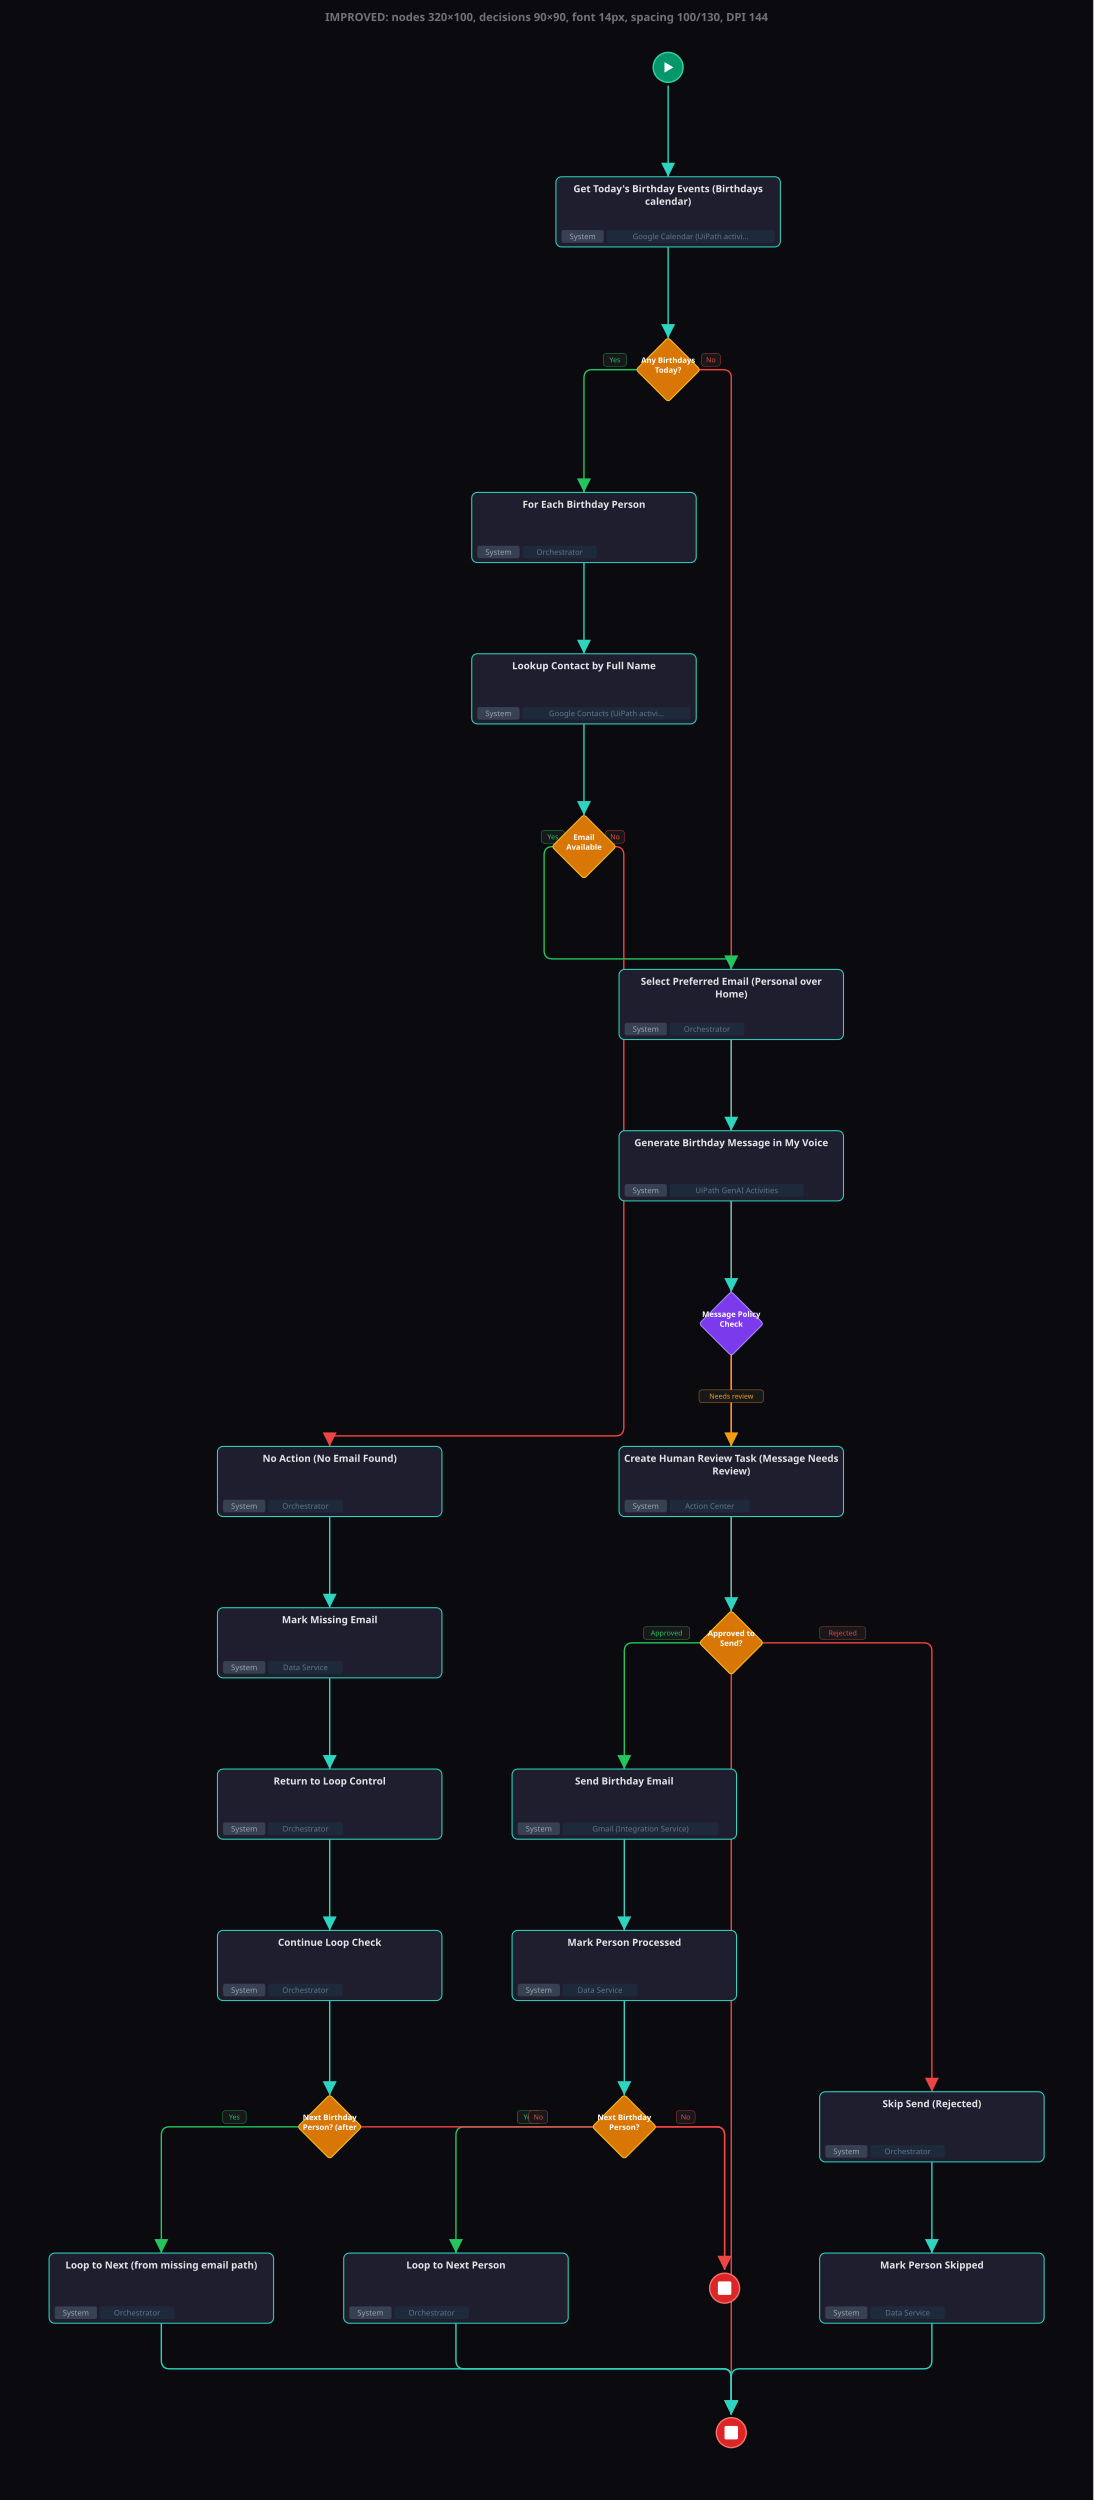
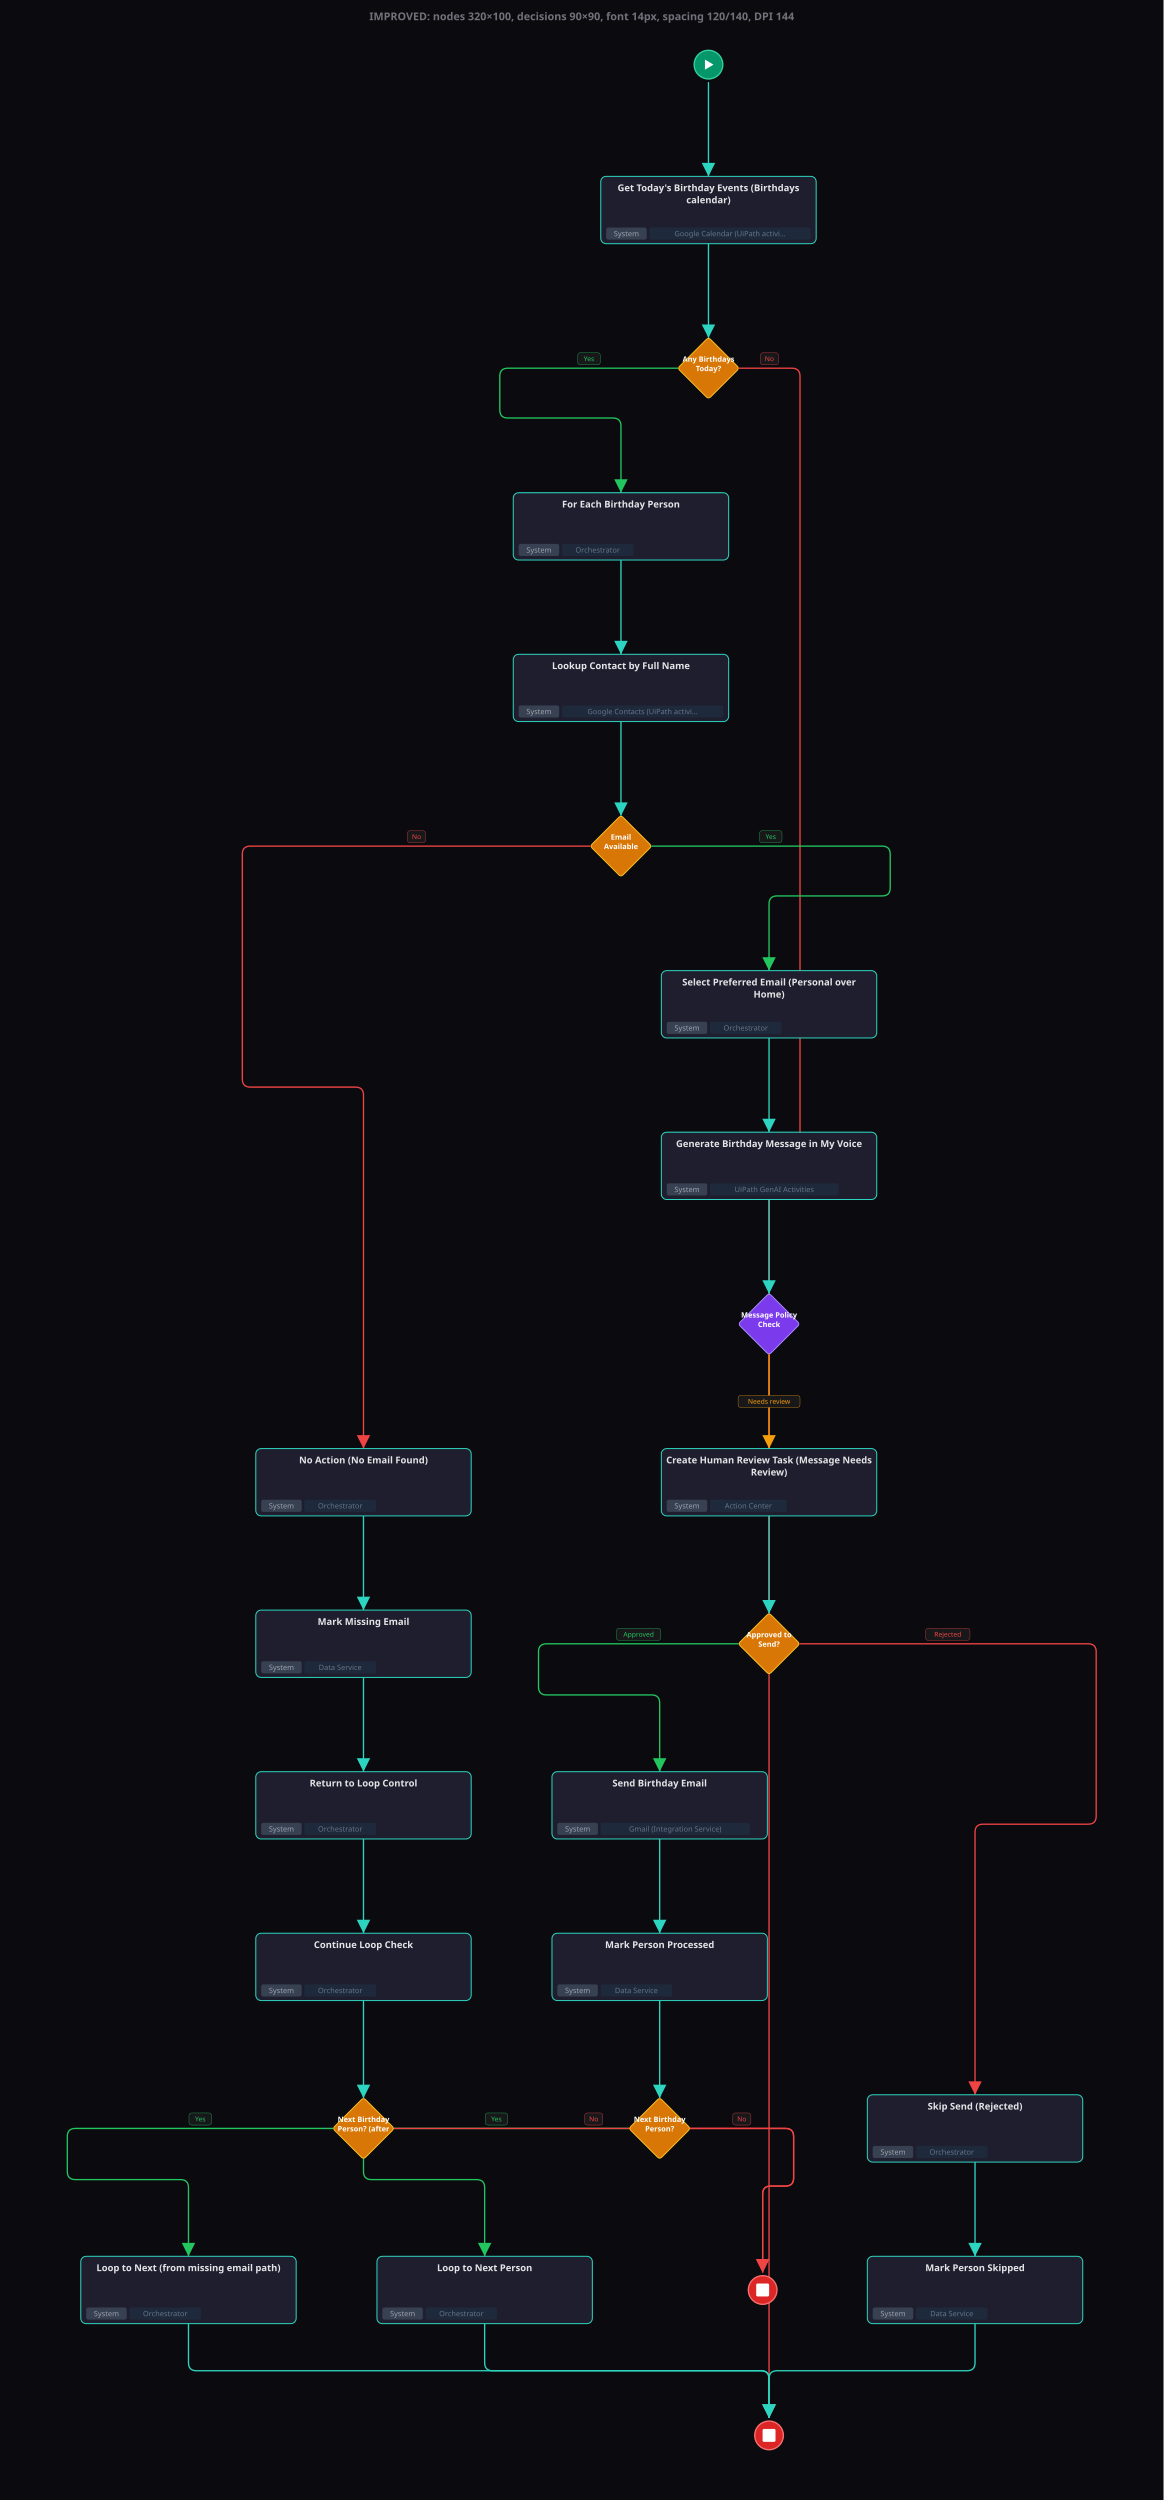
- <svg xmlns="http://www.w3.org/2000/svg" width="1558.5" height="3564" viewBox="0 0 1558.5 3564">
+ <svg xmlns="http://www.w3.org/2000/svg" width="1728.5" height="3714" viewBox="0 0 1728.5 3714">
  <defs>
    <marker id="arrow-2dd4bf" viewBox="0 0 10 10" refX="10" refY="5" markerWidth="10" markerHeight="10" orient="auto-start-reverse">
      <path d="M 0 0 L 10 5 L 0 10 z" fill="#2dd4bf" />
    </marker>
    <marker id="arrow-ef4444" viewBox="0 0 10 10" refX="10" refY="5" markerWidth="10" markerHeight="10" orient="auto-start-reverse">
      <path d="M 0 0 L 10 5 L 0 10 z" fill="#ef4444" />
    </marker>
    <marker id="arrow-22c55e" viewBox="0 0 10 10" refX="10" refY="5" markerWidth="10" markerHeight="10" orient="auto-start-reverse">
      <path d="M 0 0 L 10 5 L 0 10 z" fill="#22c55e" />
    </marker>
    <marker id="arrow-f59e0b" viewBox="0 0 10 10" refX="10" refY="5" markerWidth="10" markerHeight="10" orient="auto-start-reverse">
      <path d="M 0 0 L 10 5 L 0 10 z" fill="#f59e0b" />
    </marker>
  </defs>
  <rect width="100%" height="100%" fill="#0a0a0f" />
-   <text x="779.25" y="30" text-anchor="middle" fill="#71717a" font-size="16" font-weight="700" font-family="system-ui, sans-serif">IMPROVED: nodes 320×100, decisions 90×90, font 14px, spacing 100/130, DPI 144</text>
-   <path d="M 952.5 122 L 952.5 252" fill="none" stroke="#2dd4bf" stroke-width="2" marker-end="url(#arrow-2dd4bf)" stroke-linejoin="round" />
-   <path d="M 952.5 352 L 952.5 482" fill="none" stroke="#2dd4bf" stroke-width="2" marker-end="url(#arrow-2dd4bf)" stroke-linejoin="round" />
-   <path d="M 984.32 527 L 1030.5 527 Q 1042.5 527 1042.5 539 L 1042.5 3442" fill="none" stroke="#ef4444" stroke-width="2" marker-end="url(#arrow-ef4444)" stroke-linejoin="round" />
-   <rect x="999.91" y="504" width="27" height="18" rx="4" fill="#18181b" stroke="#ef4444" stroke-width="0.5" />
-   <text x="1013.41" y="516.5" text-anchor="middle" fill="#ef4444" font-size="10" font-weight="500" font-family="system-ui, sans-serif">No</text>
-   <path d="M 920.68 527 L 844.5 527 Q 832.5 527 832.5 539 L 832.5 702" fill="none" stroke="#22c55e" stroke-width="2" marker-end="url(#arrow-22c55e)" stroke-linejoin="round" />
-   <rect x="859.84" y="504" width="33.5" height="18" rx="4" fill="#18181b" stroke="#22c55e" stroke-width="0.5" />
-   <text x="876.59" y="516.5" text-anchor="middle" fill="#22c55e" font-size="10" font-weight="500" font-family="system-ui, sans-serif">Yes</text>
-   <path d="M 832.5 802 L 832.5 932" fill="none" stroke="#2dd4bf" stroke-width="2" marker-end="url(#arrow-2dd4bf)" stroke-linejoin="round" />
-   <path d="M 832.5 1032 L 832.5 1162" fill="none" stroke="#2dd4bf" stroke-width="2" marker-end="url(#arrow-2dd4bf)" stroke-linejoin="round" />
-   <path d="M 800.68 1207 L 787.68 1207 Q 775.68 1207 775.68 1219 L 775.68 1355 Q 775.68 1367 787.68 1367 L 1035 1367 Q 1042.5 1367 1042.5 1374.5 L 1042.5 1382" fill="none" stroke="#22c55e" stroke-width="2" marker-end="url(#arrow-22c55e)" stroke-linejoin="round" />
-   <rect x="771.43" y="1184" width="33.5" height="18" rx="4" fill="#18181b" stroke="#22c55e" stroke-width="0.5" />
-   <text x="788.18" y="1196.5" text-anchor="middle" fill="#22c55e" font-size="10" font-weight="500" font-family="system-ui, sans-serif">Yes</text>
-   <path d="M 1042.5 1482 L 1042.5 1612" fill="none" stroke="#2dd4bf" stroke-width="2" marker-end="url(#arrow-2dd4bf)" stroke-linejoin="round" />
-   <path d="M 1042.5 1712 L 1042.5 1842" fill="none" stroke="#2dd4bf" stroke-width="2" marker-end="url(#arrow-2dd4bf)" stroke-linejoin="round" />
-   <path d="M 1042.5 1918.82 L 1042.5 2062" fill="none" stroke="#f59e0b" stroke-width="2" marker-end="url(#arrow-f59e0b)" stroke-linejoin="round" />
-   <rect x="996.5" y="1981.41" width="92" height="18" rx="4" fill="#18181b" stroke="#f59e0b" stroke-width="0.5" />
-   <text x="1042.5" y="1993.91" text-anchor="middle" fill="#f59e0b" font-size="10" font-weight="500" font-family="system-ui, sans-serif">Needs review</text>
-   <path d="M 1042.5 2162 L 1042.5 2297" fill="none" stroke="#2dd4bf" stroke-width="2" marker-end="url(#arrow-2dd4bf)" stroke-linejoin="round" />
-   <path d="M 1010.68 2342 L 902 2342 Q 890 2342 890 2354 L 890 2522" fill="none" stroke="#22c55e" stroke-width="2" marker-end="url(#arrow-22c55e)" stroke-linejoin="round" />
-   <rect x="917.34" y="2319" width="66" height="18" rx="4" fill="#18181b" stroke="#22c55e" stroke-width="0.5" />
-   <text x="950.34" y="2331.5" text-anchor="middle" fill="#22c55e" font-size="10" font-weight="500" font-family="system-ui, sans-serif">Approved</text>
-   <path d="M 1074.32 2342 L 1316.5 2342 Q 1328.5 2342 1328.5 2354 L 1328.5 2982" fill="none" stroke="#ef4444" stroke-width="2" marker-end="url(#arrow-ef4444)" stroke-linejoin="round" />
-   <rect x="1168.41" y="2319" width="66" height="18" rx="4" fill="#18181b" stroke="#ef4444" stroke-width="0.5" />
-   <text x="1201.41" y="2331.5" text-anchor="middle" fill="#ef4444" font-size="10" font-weight="500" font-family="system-ui, sans-serif">Rejected</text>
-   <path d="M 890 2622 L 890 2752" fill="none" stroke="#2dd4bf" stroke-width="2" marker-end="url(#arrow-2dd4bf)" stroke-linejoin="round" />
-   <path d="M 1328.5 3082 L 1328.5 3212" fill="none" stroke="#2dd4bf" stroke-width="2" marker-end="url(#arrow-2dd4bf)" stroke-linejoin="round" />
-   <path d="M 890 2852 L 890 2987" fill="none" stroke="#2dd4bf" stroke-width="2" marker-end="url(#arrow-2dd4bf)" stroke-linejoin="round" />
-   <path d="M 858.18 3032 L 662 3032 Q 650 3032 650 3044 L 650 3212" fill="none" stroke="#22c55e" stroke-width="2" marker-end="url(#arrow-22c55e)" stroke-linejoin="round" />
-   <rect x="737.34" y="3009" width="33.5" height="18" rx="4" fill="#18181b" stroke="#22c55e" stroke-width="0.5" />
-   <text x="754.09" y="3021.5" text-anchor="middle" fill="#22c55e" font-size="10" font-weight="500" font-family="system-ui, sans-serif">Yes</text>
-   <path d="M 921.82 3032 L 1021 3032 Q 1033 3032 1033 3044 L 1033 3236" fill="none" stroke="#ef4444" stroke-width="2" marker-end="url(#arrow-ef4444)" stroke-linejoin="round" />
-   <rect x="963.91" y="3009" width="27" height="18" rx="4" fill="#18181b" stroke="#ef4444" stroke-width="0.5" />
-   <text x="977.41" y="3021.5" text-anchor="middle" fill="#ef4444" font-size="10" font-weight="500" font-family="system-ui, sans-serif">No</text>
-   <path d="M 864.32 1207 L 877.32 1207 Q 889.32 1207 889.32 1219 L 889.32 2035 Q 889.32 2047 877.32 2047 L 477.5 2047 Q 470 2047 470 2054.5 L 470 2062" fill="none" stroke="#ef4444" stroke-width="2" marker-end="url(#arrow-ef4444)" stroke-linejoin="round" />
-   <rect x="863.32" y="1184" width="27" height="18" rx="4" fill="#18181b" stroke="#ef4444" stroke-width="0.5" />
-   <text x="876.82" y="1196.5" text-anchor="middle" fill="#ef4444" font-size="10" font-weight="500" font-family="system-ui, sans-serif">No</text>
-   <path d="M 470 2162 L 470 2292" fill="none" stroke="#2dd4bf" stroke-width="2" marker-end="url(#arrow-2dd4bf)" stroke-linejoin="round" />
-   <path d="M 470 2392 L 470 2522" fill="none" stroke="#2dd4bf" stroke-width="2" marker-end="url(#arrow-2dd4bf)" stroke-linejoin="round" />
-   <path d="M 470 2622 L 470 2752" fill="none" stroke="#2dd4bf" stroke-width="2" marker-end="url(#arrow-2dd4bf)" stroke-linejoin="round" />
-   <path d="M 470 2852 L 470 2987" fill="none" stroke="#2dd4bf" stroke-width="2" marker-end="url(#arrow-2dd4bf)" stroke-linejoin="round" />
-   <path d="M 438.18 3032 L 242 3032 Q 230 3032 230 3044 L 230 3212" fill="none" stroke="#22c55e" stroke-width="2" marker-end="url(#arrow-22c55e)" stroke-linejoin="round" />
-   <rect x="317.34" y="3009" width="33.5" height="18" rx="4" fill="#18181b" stroke="#22c55e" stroke-width="0.5" />
-   <text x="334.09" y="3021.5" text-anchor="middle" fill="#22c55e" font-size="10" font-weight="500" font-family="system-ui, sans-serif">Yes</text>
-   <path d="M 501.82 3032 L 1021 3032 Q 1033 3032 1033 3044 L 1033 3236" fill="none" stroke="#ef4444" stroke-width="2" marker-end="url(#arrow-ef4444)" stroke-linejoin="round" />
-   <rect x="753.91" y="3009" width="27" height="18" rx="4" fill="#18181b" stroke="#ef4444" stroke-width="0.5" />
-   <text x="767.41" y="3021.5" text-anchor="middle" fill="#ef4444" font-size="10" font-weight="500" font-family="system-ui, sans-serif">No</text>
-   <path d="M 1328.5 3312 L 1328.5 3365 Q 1328.5 3377 1316.5 3377 L 1054.5 3377 Q 1042.5 3377 1042.5 3389 L 1042.5 3442" fill="none" stroke="#2dd4bf" stroke-width="2" marker-end="url(#arrow-2dd4bf)" stroke-linejoin="round" />
-   <path d="M 650 3312 L 650 3365 Q 650 3377 662 3377 L 1030.5 3377 Q 1042.5 3377 1042.5 3389 L 1042.5 3442" fill="none" stroke="#2dd4bf" stroke-width="2" marker-end="url(#arrow-2dd4bf)" stroke-linejoin="round" />
-   <path d="M 230 3312 L 230 3365 Q 230 3377 242 3377 L 1030.5 3377 Q 1042.5 3377 1042.5 3389 L 1042.5 3442" fill="none" stroke="#2dd4bf" stroke-width="2" marker-end="url(#arrow-2dd4bf)" stroke-linejoin="round" />
-   <circle cx="952.5" cy="96" r="21.32" fill="#059669" stroke="#34d399" stroke-width="2" />
-   <polygon points="947.277,88.538 947.277,103.462 959.962,96" fill="white" />
-   <rect x="792.5" y="252" width="320" height="100" rx="8" fill="#1e1e2e" stroke="#2dd4bf" stroke-width="1.5" />
-   <text x="952.5" y="274" text-anchor="middle" fill="#e4e4e7" font-size="14" font-weight="600" font-family="system-ui, sans-serif">Get Today's Birthday Events (Birthdays</text>
-   <text x="952.5" y="292" text-anchor="middle" fill="#e4e4e7" font-size="14" font-weight="600" font-family="system-ui, sans-serif">calendar)</text>
-   <rect x="800.5" y="328" width="60.2" height="18" rx="3" fill="#374151" />
-   <text x="830.6" y="340.96" text-anchor="middle" fill="#9ca3af" font-size="11" font-family="system-ui, sans-serif">System</text>
-   <rect x="864.7" y="328" width="239.8" height="18" rx="3" fill="#1e293b" />
-   <text x="984.6" y="340.96" text-anchor="middle" fill="#64748b" font-size="11" font-family="system-ui, sans-serif">Google Calendar (UiPath activi…</text>
-   <g transform="translate(952.5, 527)">
+   <text x="864.25" y="30" text-anchor="middle" fill="#71717a" font-size="16" font-weight="700" font-family="system-ui, sans-serif">IMPROVED: nodes 320×100, decisions 90×90, font 14px, spacing 120/140, DPI 144</text>
+   <path d="M 1052.5 122 L 1052.5 262" fill="none" stroke="#2dd4bf" stroke-width="2" marker-end="url(#arrow-2dd4bf)" stroke-linejoin="round" />
+   <path d="M 1052.5 362 L 1052.5 502" fill="none" stroke="#2dd4bf" stroke-width="2" marker-end="url(#arrow-2dd4bf)" stroke-linejoin="round" />
+   <path d="M 1097.5 547 L 1176.5 547 Q 1188.5 547 1188.5 559 L 1188.5 1753 Q 1188.5 1765 1176.5 1765 L 1154.5 1765 Q 1142.5 1765 1142.5 1777 L 1142.5 3592" fill="none" stroke="#ef4444" stroke-width="2" marker-end="url(#arrow-ef4444)" stroke-linejoin="round" />
+   <rect x="1129.5" y="524" width="27" height="18" rx="4" fill="#18181b" stroke="#ef4444" stroke-width="0.5" />
+   <text x="1143" y="536.5" text-anchor="middle" fill="#ef4444" font-size="10" font-weight="500" font-family="system-ui, sans-serif">No</text>
+   <path d="M 1007.5 547 L 754.5 547 Q 742.5 547 742.5 559 L 742.5 609 Q 742.5 621 754.5 621 L 910.5 621 Q 922.5 621 922.5 633 L 922.5 732" fill="none" stroke="#22c55e" stroke-width="2" marker-end="url(#arrow-22c55e)" stroke-linejoin="round" />
+   <rect x="858.25" y="524" width="33.5" height="18" rx="4" fill="#18181b" stroke="#22c55e" stroke-width="0.5" />
+   <text x="875" y="536.5" text-anchor="middle" fill="#22c55e" font-size="10" font-weight="500" font-family="system-ui, sans-serif">Yes</text>
+   <path d="M 922.5 832 L 922.5 972" fill="none" stroke="#2dd4bf" stroke-width="2" marker-end="url(#arrow-2dd4bf)" stroke-linejoin="round" />
+   <path d="M 922.5 1072 L 922.5 1212" fill="none" stroke="#2dd4bf" stroke-width="2" marker-end="url(#arrow-2dd4bf)" stroke-linejoin="round" />
+   <path d="M 967.5 1257 L 1310.5 1257 Q 1322.5 1257 1322.5 1269 L 1322.5 1319 Q 1322.5 1331 1310.5 1331 L 1154.5 1331 Q 1142.5 1331 1142.5 1343 L 1142.5 1442" fill="none" stroke="#22c55e" stroke-width="2" marker-end="url(#arrow-22c55e)" stroke-linejoin="round" />
+   <rect x="1128.25" y="1234" width="33.5" height="18" rx="4" fill="#18181b" stroke="#22c55e" stroke-width="0.5" />
+   <text x="1145" y="1246.5" text-anchor="middle" fill="#22c55e" font-size="10" font-weight="500" font-family="system-ui, sans-serif">Yes</text>
+   <path d="M 1142.5 1542 L 1142.5 1682" fill="none" stroke="#2dd4bf" stroke-width="2" marker-end="url(#arrow-2dd4bf)" stroke-linejoin="round" />
+   <path d="M 1142.5 1782 L 1142.5 1922" fill="none" stroke="#2dd4bf" stroke-width="2" marker-end="url(#arrow-2dd4bf)" stroke-linejoin="round" />
+   <path d="M 1142.5 2012 L 1142.5 2152" fill="none" stroke="#f59e0b" stroke-width="2" marker-end="url(#arrow-f59e0b)" stroke-linejoin="round" />
+   <rect x="1096.5" y="2073" width="92" height="18" rx="4" fill="#18181b" stroke="#f59e0b" stroke-width="0.5" />
+   <text x="1142.5" y="2085.5" text-anchor="middle" fill="#f59e0b" font-size="10" font-weight="500" font-family="system-ui, sans-serif">Needs review</text>
+   <path d="M 1142.5 2252 L 1142.5 2397" fill="none" stroke="#2dd4bf" stroke-width="2" marker-end="url(#arrow-2dd4bf)" stroke-linejoin="round" />
+   <path d="M 1097.5 2442 L 812 2442 Q 800 2442 800 2454 L 800 2506 Q 800 2518 812 2518 L 968 2518 Q 980 2518 980 2530 L 980 2632" fill="none" stroke="#22c55e" stroke-width="2" marker-end="url(#arrow-22c55e)" stroke-linejoin="round" />
+   <rect x="915.75" y="2419" width="66" height="18" rx="4" fill="#18181b" stroke="#22c55e" stroke-width="0.5" />
+   <text x="948.75" y="2431.5" text-anchor="middle" fill="#22c55e" font-size="10" font-weight="500" font-family="system-ui, sans-serif">Approved</text>
+   <path d="M 1187.5 2442 L 1616.5 2442 Q 1628.5 2442 1628.5 2454 L 1628.5 2698 Q 1628.5 2710 1616.5 2710 L 1460.5 2710 Q 1448.5 2710 1448.5 2722 L 1448.5 3112" fill="none" stroke="#ef4444" stroke-width="2" marker-end="url(#arrow-ef4444)" stroke-linejoin="round" />
+   <rect x="1375" y="2419" width="66" height="18" rx="4" fill="#18181b" stroke="#ef4444" stroke-width="0.5" />
+   <text x="1408" y="2431.5" text-anchor="middle" fill="#ef4444" font-size="10" font-weight="500" font-family="system-ui, sans-serif">Rejected</text>
+   <path d="M 980 2732 L 980 2872" fill="none" stroke="#2dd4bf" stroke-width="2" marker-end="url(#arrow-2dd4bf)" stroke-linejoin="round" />
+   <path d="M 1448.5 3212 L 1448.5 3352" fill="none" stroke="#2dd4bf" stroke-width="2" marker-end="url(#arrow-2dd4bf)" stroke-linejoin="round" />
+   <path d="M 980 2972 L 980 3117" fill="none" stroke="#2dd4bf" stroke-width="2" marker-end="url(#arrow-2dd4bf)" stroke-linejoin="round" />
+   <path d="M 935 3162 L 552 3162 Q 540 3162 540 3174 L 540 3226 Q 540 3238 552 3238 L 708 3238 Q 720 3238 720 3250 L 720 3352" fill="none" stroke="#22c55e" stroke-width="2" marker-end="url(#arrow-22c55e)" stroke-linejoin="round" />
+   <rect x="720.75" y="3139" width="33.5" height="18" rx="4" fill="#18181b" stroke="#22c55e" stroke-width="0.5" />
+   <text x="737.5" y="3151.5" text-anchor="middle" fill="#22c55e" font-size="10" font-weight="500" font-family="system-ui, sans-serif">Yes</text>
+   <path d="M 1025 3162 L 1167 3162 Q 1179 3162 1179 3174 L 1179 3235.6 Q 1179 3247.6 1167 3247.6 L 1145 3247.6 Q 1133 3247.6 1133 3259.6 L 1133 3376" fill="none" stroke="#ef4444" stroke-width="2" marker-end="url(#arrow-ef4444)" stroke-linejoin="round" />
+   <rect x="1088.5" y="3139" width="27" height="18" rx="4" fill="#18181b" stroke="#ef4444" stroke-width="0.5" />
+   <text x="1102" y="3151.5" text-anchor="middle" fill="#ef4444" font-size="10" font-weight="500" font-family="system-ui, sans-serif">No</text>
+   <path d="M 877.5 1257 L 372 1257 Q 360 1257 360 1269 L 360 1603 Q 360 1615 372 1615 L 528 1615 Q 540 1615 540 1627 L 540 2152" fill="none" stroke="#ef4444" stroke-width="2" marker-end="url(#arrow-ef4444)" stroke-linejoin="round" />
+   <rect x="605.25" y="1234" width="27" height="18" rx="4" fill="#18181b" stroke="#ef4444" stroke-width="0.5" />
+   <text x="618.75" y="1246.5" text-anchor="middle" fill="#ef4444" font-size="10" font-weight="500" font-family="system-ui, sans-serif">No</text>
+   <path d="M 540 2252 L 540 2392" fill="none" stroke="#2dd4bf" stroke-width="2" marker-end="url(#arrow-2dd4bf)" stroke-linejoin="round" />
+   <path d="M 540 2492 L 540 2632" fill="none" stroke="#2dd4bf" stroke-width="2" marker-end="url(#arrow-2dd4bf)" stroke-linejoin="round" />
+   <path d="M 540 2732 L 540 2872" fill="none" stroke="#2dd4bf" stroke-width="2" marker-end="url(#arrow-2dd4bf)" stroke-linejoin="round" />
+   <path d="M 540 2972 L 540 3117" fill="none" stroke="#2dd4bf" stroke-width="2" marker-end="url(#arrow-2dd4bf)" stroke-linejoin="round" />
+   <path d="M 495 3162 L 112 3162 Q 100 3162 100 3174 L 100 3226 Q 100 3238 112 3238 L 268 3238 Q 280 3238 280 3250 L 280 3352" fill="none" stroke="#22c55e" stroke-width="2" marker-end="url(#arrow-22c55e)" stroke-linejoin="round" />
+   <rect x="280.75" y="3139" width="33.5" height="18" rx="4" fill="#18181b" stroke="#22c55e" stroke-width="0.5" />
+   <text x="297.5" y="3151.5" text-anchor="middle" fill="#22c55e" font-size="10" font-weight="500" font-family="system-ui, sans-serif">Yes</text>
+   <path d="M 585 3162 L 1167 3162 Q 1179 3162 1179 3174 L 1179 3235.6 Q 1179 3247.6 1167 3247.6 L 1145 3247.6 Q 1133 3247.6 1133 3259.6 L 1133 3376" fill="none" stroke="#ef4444" stroke-width="2" marker-end="url(#arrow-ef4444)" stroke-linejoin="round" />
+   <rect x="868.5" y="3139" width="27" height="18" rx="4" fill="#18181b" stroke="#ef4444" stroke-width="0.5" />
+   <text x="882" y="3151.5" text-anchor="middle" fill="#ef4444" font-size="10" font-weight="500" font-family="system-ui, sans-serif">No</text>
+   <path d="M 1448.5 3452 L 1448.5 3510 Q 1448.5 3522 1436.5 3522 L 1154.5 3522 Q 1142.5 3522 1142.5 3534 L 1142.5 3592" fill="none" stroke="#2dd4bf" stroke-width="2" marker-end="url(#arrow-2dd4bf)" stroke-linejoin="round" />
+   <path d="M 720 3452 L 720 3510 Q 720 3522 732 3522 L 1130.5 3522 Q 1142.5 3522 1142.5 3534 L 1142.5 3592" fill="none" stroke="#2dd4bf" stroke-width="2" marker-end="url(#arrow-2dd4bf)" stroke-linejoin="round" />
+   <path d="M 280 3452 L 280 3510 Q 280 3522 292 3522 L 1130.5 3522 Q 1142.5 3522 1142.5 3534 L 1142.5 3592" fill="none" stroke="#2dd4bf" stroke-width="2" marker-end="url(#arrow-2dd4bf)" stroke-linejoin="round" />
+   <circle cx="1052.5" cy="96" r="21.32" fill="#059669" stroke="#34d399" stroke-width="2" />
+   <polygon points="1047.277,88.538 1047.277,103.462 1059.962,96" fill="white" />
+   <rect x="892.5" y="262" width="320" height="100" rx="8" fill="#1e1e2e" stroke="#2dd4bf" stroke-width="1.5" />
+   <text x="1052.5" y="284" text-anchor="middle" fill="#e4e4e7" font-size="14" font-weight="600" font-family="system-ui, sans-serif">Get Today's Birthday Events (Birthdays</text>
+   <text x="1052.5" y="302" text-anchor="middle" fill="#e4e4e7" font-size="14" font-weight="600" font-family="system-ui, sans-serif">calendar)</text>
+   <rect x="900.5" y="338" width="60.2" height="18" rx="3" fill="#374151" />
+   <text x="930.6" y="350.96" text-anchor="middle" fill="#9ca3af" font-size="11" font-family="system-ui, sans-serif">System</text>
+   <rect x="964.7" y="338" width="239.8" height="18" rx="3" fill="#1e293b" />
+   <text x="1084.6" y="350.96" text-anchor="middle" fill="#64748b" font-size="11" font-family="system-ui, sans-serif">Google Calendar (UiPath activi…</text>
+   <g transform="translate(1052.5, 547)">
    <rect x="-32.4" y="-32.4" width="64.8" height="64.8" rx="4" transform="rotate(45)" fill="#d97706" stroke="#fbbf24" stroke-width="1.5" />
    <text x="0" y="-9.6" text-anchor="middle" fill="white" font-size="11" font-weight="600" font-family="system-ui, sans-serif">Any Birthdays</text>
    <text x="0" y="4.4" text-anchor="middle" fill="white" font-size="11" font-weight="600" font-family="system-ui, sans-serif">Today?</text>
  </g>
-   <circle cx="1042.5" cy="3468" r="21.32" fill="#dc2626" stroke="#f87171" stroke-width="2" />
-   <rect x="1032.906" y="3458.406" width="19.188" height="19.188" rx="2" fill="white" />
-   <rect x="672.5" y="702" width="320" height="100" rx="8" fill="#1e1e2e" stroke="#2dd4bf" stroke-width="1.5" />
-   <text x="832.5" y="724" text-anchor="middle" fill="#e4e4e7" font-size="14" font-weight="600" font-family="system-ui, sans-serif">For Each Birthday Person</text>
-   <rect x="680.5" y="778" width="60.2" height="18" rx="3" fill="#374151" />
-   <text x="710.6" y="790.96" text-anchor="middle" fill="#9ca3af" font-size="11" font-family="system-ui, sans-serif">System</text>
-   <rect x="744.7" y="778" width="106.4" height="18" rx="3" fill="#1e293b" />
-   <text x="797.9" y="790.96" text-anchor="middle" fill="#64748b" font-size="11" font-family="system-ui, sans-serif">Orchestrator</text>
-   <rect x="672.5" y="932" width="320" height="100" rx="8" fill="#1e1e2e" stroke="#2dd4bf" stroke-width="1.5" />
-   <text x="832.5" y="954" text-anchor="middle" fill="#e4e4e7" font-size="14" font-weight="600" font-family="system-ui, sans-serif">Lookup Contact by Full Name</text>
-   <rect x="680.5" y="1008" width="60.2" height="18" rx="3" fill="#374151" />
-   <text x="710.6" y="1020.96" text-anchor="middle" fill="#9ca3af" font-size="11" font-family="system-ui, sans-serif">System</text>
-   <rect x="744.7" y="1008" width="239.8" height="18" rx="3" fill="#1e293b" />
-   <text x="864.6" y="1020.96" text-anchor="middle" fill="#64748b" font-size="11" font-family="system-ui, sans-serif">Google Contacts (UiPath activi…</text>
-   <g transform="translate(832.5, 1207)">
+   <circle cx="1142.5" cy="3618" r="21.32" fill="#dc2626" stroke="#f87171" stroke-width="2" />
+   <rect x="1132.906" y="3608.406" width="19.188" height="19.188" rx="2" fill="white" />
+   <rect x="762.5" y="732" width="320" height="100" rx="8" fill="#1e1e2e" stroke="#2dd4bf" stroke-width="1.5" />
+   <text x="922.5" y="754" text-anchor="middle" fill="#e4e4e7" font-size="14" font-weight="600" font-family="system-ui, sans-serif">For Each Birthday Person</text>
+   <rect x="770.5" y="808" width="60.2" height="18" rx="3" fill="#374151" />
+   <text x="800.6" y="820.96" text-anchor="middle" fill="#9ca3af" font-size="11" font-family="system-ui, sans-serif">System</text>
+   <rect x="834.7" y="808" width="106.4" height="18" rx="3" fill="#1e293b" />
+   <text x="887.9" y="820.96" text-anchor="middle" fill="#64748b" font-size="11" font-family="system-ui, sans-serif">Orchestrator</text>
+   <rect x="762.5" y="972" width="320" height="100" rx="8" fill="#1e1e2e" stroke="#2dd4bf" stroke-width="1.5" />
+   <text x="922.5" y="994" text-anchor="middle" fill="#e4e4e7" font-size="14" font-weight="600" font-family="system-ui, sans-serif">Lookup Contact by Full Name</text>
+   <rect x="770.5" y="1048" width="60.2" height="18" rx="3" fill="#374151" />
+   <text x="800.6" y="1060.96" text-anchor="middle" fill="#9ca3af" font-size="11" font-family="system-ui, sans-serif">System</text>
+   <rect x="834.7" y="1048" width="239.8" height="18" rx="3" fill="#1e293b" />
+   <text x="954.6" y="1060.96" text-anchor="middle" fill="#64748b" font-size="11" font-family="system-ui, sans-serif">Google Contacts (UiPath activi…</text>
+   <g transform="translate(922.5, 1257)">
    <rect x="-32.4" y="-32.4" width="64.8" height="64.8" rx="4" transform="rotate(45)" fill="#d97706" stroke="#fbbf24" stroke-width="1.5" />
    <text x="0" y="-9.6" text-anchor="middle" fill="white" font-size="11" font-weight="600" font-family="system-ui, sans-serif">Email</text>
    <text x="0" y="4.4" text-anchor="middle" fill="white" font-size="11" font-weight="600" font-family="system-ui, sans-serif">Available</text>
  </g>
-   <rect x="882.5" y="1382" width="320" height="100" rx="8" fill="#1e1e2e" stroke="#2dd4bf" stroke-width="1.5" />
-   <text x="1042.5" y="1404" text-anchor="middle" fill="#e4e4e7" font-size="14" font-weight="600" font-family="system-ui, sans-serif">Select Preferred Email (Personal over</text>
-   <text x="1042.5" y="1422" text-anchor="middle" fill="#e4e4e7" font-size="14" font-weight="600" font-family="system-ui, sans-serif">Home)</text>
-   <rect x="890.5" y="1458" width="60.2" height="18" rx="3" fill="#374151" />
-   <text x="920.6" y="1470.96" text-anchor="middle" fill="#9ca3af" font-size="11" font-family="system-ui, sans-serif">System</text>
-   <rect x="954.7" y="1458" width="106.4" height="18" rx="3" fill="#1e293b" />
-   <text x="1007.9" y="1470.96" text-anchor="middle" fill="#64748b" font-size="11" font-family="system-ui, sans-serif">Orchestrator</text>
-   <rect x="882.5" y="1612" width="320" height="100" rx="8" fill="#1e1e2e" stroke="#2dd4bf" stroke-width="1.5" />
-   <text x="1042.5" y="1634" text-anchor="middle" fill="#e4e4e7" font-size="14" font-weight="600" font-family="system-ui, sans-serif">Generate Birthday Message in My Voice</text>
-   <rect x="890.5" y="1688" width="60.2" height="18" rx="3" fill="#374151" />
-   <text x="920.6" y="1700.96" text-anchor="middle" fill="#9ca3af" font-size="11" font-family="system-ui, sans-serif">System</text>
-   <rect x="954.7" y="1688" width="191.1" height="18" rx="3" fill="#1e293b" />
-   <text x="1050.25" y="1700.96" text-anchor="middle" fill="#64748b" font-size="11" font-family="system-ui, sans-serif">UiPath GenAI Activities</text>
-   <g transform="translate(1042.5, 1887)">
+   <rect x="982.5" y="1442" width="320" height="100" rx="8" fill="#1e1e2e" stroke="#2dd4bf" stroke-width="1.5" />
+   <text x="1142.5" y="1464" text-anchor="middle" fill="#e4e4e7" font-size="14" font-weight="600" font-family="system-ui, sans-serif">Select Preferred Email (Personal over</text>
+   <text x="1142.5" y="1482" text-anchor="middle" fill="#e4e4e7" font-size="14" font-weight="600" font-family="system-ui, sans-serif">Home)</text>
+   <rect x="990.5" y="1518" width="60.2" height="18" rx="3" fill="#374151" />
+   <text x="1020.6" y="1530.96" text-anchor="middle" fill="#9ca3af" font-size="11" font-family="system-ui, sans-serif">System</text>
+   <rect x="1054.7" y="1518" width="106.4" height="18" rx="3" fill="#1e293b" />
+   <text x="1107.9" y="1530.96" text-anchor="middle" fill="#64748b" font-size="11" font-family="system-ui, sans-serif">Orchestrator</text>
+   <rect x="982.5" y="1682" width="320" height="100" rx="8" fill="#1e1e2e" stroke="#2dd4bf" stroke-width="1.5" />
+   <text x="1142.5" y="1704" text-anchor="middle" fill="#e4e4e7" font-size="14" font-weight="600" font-family="system-ui, sans-serif">Generate Birthday Message in My Voice</text>
+   <rect x="990.5" y="1758" width="60.2" height="18" rx="3" fill="#374151" />
+   <text x="1020.6" y="1770.96" text-anchor="middle" fill="#9ca3af" font-size="11" font-family="system-ui, sans-serif">System</text>
+   <rect x="1054.7" y="1758" width="191.1" height="18" rx="3" fill="#1e293b" />
+   <text x="1150.25" y="1770.96" text-anchor="middle" fill="#64748b" font-size="11" font-family="system-ui, sans-serif">UiPath GenAI Activities</text>
+   <g transform="translate(1142.5, 1967)">
    <rect x="-32.4" y="-32.4" width="64.8" height="64.8" rx="4" transform="rotate(45)" fill="#7c3aed" stroke="#a78bfa" stroke-width="1.5" />
    <text x="0" y="-9.6" text-anchor="middle" fill="white" font-size="11" font-weight="600" font-family="system-ui, sans-serif">Message Policy</text>
    <text x="0" y="4.4" text-anchor="middle" fill="white" font-size="11" font-weight="600" font-family="system-ui, sans-serif">Check</text>
  </g>
-   <rect x="882.5" y="2062" width="320" height="100" rx="8" fill="#1e1e2e" stroke="#2dd4bf" stroke-width="1.5" />
-   <text x="1042.5" y="2084" text-anchor="middle" fill="#e4e4e7" font-size="14" font-weight="600" font-family="system-ui, sans-serif">Create Human Review Task (Message Needs</text>
-   <text x="1042.5" y="2102" text-anchor="middle" fill="#e4e4e7" font-size="14" font-weight="600" font-family="system-ui, sans-serif">Review)</text>
-   <rect x="890.5" y="2138" width="60.2" height="18" rx="3" fill="#374151" />
-   <text x="920.6" y="2150.96" text-anchor="middle" fill="#9ca3af" font-size="11" font-family="system-ui, sans-serif">System</text>
-   <rect x="954.7" y="2138" width="114.1" height="18" rx="3" fill="#1e293b" />
-   <text x="1011.75" y="2150.96" text-anchor="middle" fill="#64748b" font-size="11" font-family="system-ui, sans-serif">Action Center</text>
-   <g transform="translate(1042.5, 2342)">
+   <rect x="982.5" y="2152" width="320" height="100" rx="8" fill="#1e1e2e" stroke="#2dd4bf" stroke-width="1.5" />
+   <text x="1142.5" y="2174" text-anchor="middle" fill="#e4e4e7" font-size="14" font-weight="600" font-family="system-ui, sans-serif">Create Human Review Task (Message Needs</text>
+   <text x="1142.5" y="2192" text-anchor="middle" fill="#e4e4e7" font-size="14" font-weight="600" font-family="system-ui, sans-serif">Review)</text>
+   <rect x="990.5" y="2228" width="60.2" height="18" rx="3" fill="#374151" />
+   <text x="1020.6" y="2240.96" text-anchor="middle" fill="#9ca3af" font-size="11" font-family="system-ui, sans-serif">System</text>
+   <rect x="1054.7" y="2228" width="114.1" height="18" rx="3" fill="#1e293b" />
+   <text x="1111.75" y="2240.96" text-anchor="middle" fill="#64748b" font-size="11" font-family="system-ui, sans-serif">Action Center</text>
+   <g transform="translate(1142.5, 2442)">
    <rect x="-32.4" y="-32.4" width="64.8" height="64.8" rx="4" transform="rotate(45)" fill="#d97706" stroke="#fbbf24" stroke-width="1.5" />
    <text x="0" y="-9.6" text-anchor="middle" fill="white" font-size="11" font-weight="600" font-family="system-ui, sans-serif">Approved to</text>
    <text x="0" y="4.4" text-anchor="middle" fill="white" font-size="11" font-weight="600" font-family="system-ui, sans-serif">Send?</text>
  </g>
-   <rect x="730" y="2522" width="320" height="100" rx="8" fill="#1e1e2e" stroke="#2dd4bf" stroke-width="1.5" />
-   <text x="890" y="2544" text-anchor="middle" fill="#e4e4e7" font-size="14" font-weight="600" font-family="system-ui, sans-serif">Send Birthday Email</text>
-   <rect x="738" y="2598" width="60.2" height="18" rx="3" fill="#374151" />
-   <text x="768.1" y="2610.96" text-anchor="middle" fill="#9ca3af" font-size="11" font-family="system-ui, sans-serif">System</text>
-   <rect x="802.2" y="2598" width="221.9" height="18" rx="3" fill="#1e293b" />
-   <text x="913.15" y="2610.96" text-anchor="middle" fill="#64748b" font-size="11" font-family="system-ui, sans-serif">Gmail (Integration Service)</text>
-   <rect x="1168.5" y="2982" width="320" height="100" rx="8" fill="#1e1e2e" stroke="#2dd4bf" stroke-width="1.5" />
-   <text x="1328.5" y="3004" text-anchor="middle" fill="#e4e4e7" font-size="14" font-weight="600" font-family="system-ui, sans-serif">Skip Send (Rejected)</text>
-   <rect x="1176.5" y="3058" width="60.2" height="18" rx="3" fill="#374151" />
-   <text x="1206.6" y="3070.96" text-anchor="middle" fill="#9ca3af" font-size="11" font-family="system-ui, sans-serif">System</text>
-   <rect x="1240.7" y="3058" width="106.4" height="18" rx="3" fill="#1e293b" />
-   <text x="1293.9" y="3070.96" text-anchor="middle" fill="#64748b" font-size="11" font-family="system-ui, sans-serif">Orchestrator</text>
-   <rect x="730" y="2752" width="320" height="100" rx="8" fill="#1e1e2e" stroke="#2dd4bf" stroke-width="1.5" />
-   <text x="890" y="2774" text-anchor="middle" fill="#e4e4e7" font-size="14" font-weight="600" font-family="system-ui, sans-serif">Mark Person Processed</text>
-   <rect x="738" y="2828" width="60.2" height="18" rx="3" fill="#374151" />
-   <text x="768.1" y="2840.96" text-anchor="middle" fill="#9ca3af" font-size="11" font-family="system-ui, sans-serif">System</text>
-   <rect x="802.2" y="2828" width="106.4" height="18" rx="3" fill="#1e293b" />
-   <text x="855.4" y="2840.96" text-anchor="middle" fill="#64748b" font-size="11" font-family="system-ui, sans-serif">Data Service</text>
-   <rect x="1168.5" y="3212" width="320" height="100" rx="8" fill="#1e1e2e" stroke="#2dd4bf" stroke-width="1.5" />
-   <text x="1328.5" y="3234" text-anchor="middle" fill="#e4e4e7" font-size="14" font-weight="600" font-family="system-ui, sans-serif">Mark Person Skipped</text>
-   <rect x="1176.5" y="3288" width="60.2" height="18" rx="3" fill="#374151" />
-   <text x="1206.6" y="3300.96" text-anchor="middle" fill="#9ca3af" font-size="11" font-family="system-ui, sans-serif">System</text>
-   <rect x="1240.7" y="3288" width="106.4" height="18" rx="3" fill="#1e293b" />
-   <text x="1293.9" y="3300.96" text-anchor="middle" fill="#64748b" font-size="11" font-family="system-ui, sans-serif">Data Service</text>
-   <g transform="translate(890, 3032)">
+   <rect x="820" y="2632" width="320" height="100" rx="8" fill="#1e1e2e" stroke="#2dd4bf" stroke-width="1.5" />
+   <text x="980" y="2654" text-anchor="middle" fill="#e4e4e7" font-size="14" font-weight="600" font-family="system-ui, sans-serif">Send Birthday Email</text>
+   <rect x="828" y="2708" width="60.2" height="18" rx="3" fill="#374151" />
+   <text x="858.1" y="2720.96" text-anchor="middle" fill="#9ca3af" font-size="11" font-family="system-ui, sans-serif">System</text>
+   <rect x="892.2" y="2708" width="221.9" height="18" rx="3" fill="#1e293b" />
+   <text x="1003.15" y="2720.96" text-anchor="middle" fill="#64748b" font-size="11" font-family="system-ui, sans-serif">Gmail (Integration Service)</text>
+   <rect x="1288.5" y="3112" width="320" height="100" rx="8" fill="#1e1e2e" stroke="#2dd4bf" stroke-width="1.5" />
+   <text x="1448.5" y="3134" text-anchor="middle" fill="#e4e4e7" font-size="14" font-weight="600" font-family="system-ui, sans-serif">Skip Send (Rejected)</text>
+   <rect x="1296.5" y="3188" width="60.2" height="18" rx="3" fill="#374151" />
+   <text x="1326.6" y="3200.96" text-anchor="middle" fill="#9ca3af" font-size="11" font-family="system-ui, sans-serif">System</text>
+   <rect x="1360.7" y="3188" width="106.4" height="18" rx="3" fill="#1e293b" />
+   <text x="1413.9" y="3200.96" text-anchor="middle" fill="#64748b" font-size="11" font-family="system-ui, sans-serif">Orchestrator</text>
+   <rect x="820" y="2872" width="320" height="100" rx="8" fill="#1e1e2e" stroke="#2dd4bf" stroke-width="1.5" />
+   <text x="980" y="2894" text-anchor="middle" fill="#e4e4e7" font-size="14" font-weight="600" font-family="system-ui, sans-serif">Mark Person Processed</text>
+   <rect x="828" y="2948" width="60.2" height="18" rx="3" fill="#374151" />
+   <text x="858.1" y="2960.96" text-anchor="middle" fill="#9ca3af" font-size="11" font-family="system-ui, sans-serif">System</text>
+   <rect x="892.2" y="2948" width="106.4" height="18" rx="3" fill="#1e293b" />
+   <text x="945.4" y="2960.96" text-anchor="middle" fill="#64748b" font-size="11" font-family="system-ui, sans-serif">Data Service</text>
+   <rect x="1288.5" y="3352" width="320" height="100" rx="8" fill="#1e1e2e" stroke="#2dd4bf" stroke-width="1.5" />
+   <text x="1448.5" y="3374" text-anchor="middle" fill="#e4e4e7" font-size="14" font-weight="600" font-family="system-ui, sans-serif">Mark Person Skipped</text>
+   <rect x="1296.5" y="3428" width="60.2" height="18" rx="3" fill="#374151" />
+   <text x="1326.6" y="3440.96" text-anchor="middle" fill="#9ca3af" font-size="11" font-family="system-ui, sans-serif">System</text>
+   <rect x="1360.7" y="3428" width="106.4" height="18" rx="3" fill="#1e293b" />
+   <text x="1413.9" y="3440.96" text-anchor="middle" fill="#64748b" font-size="11" font-family="system-ui, sans-serif">Data Service</text>
+   <g transform="translate(980, 3162)">
    <rect x="-32.4" y="-32.4" width="64.8" height="64.8" rx="4" transform="rotate(45)" fill="#d97706" stroke="#fbbf24" stroke-width="1.5" />
    <text x="0" y="-9.6" text-anchor="middle" fill="white" font-size="11" font-weight="600" font-family="system-ui, sans-serif">Next Birthday</text>
    <text x="0" y="4.4" text-anchor="middle" fill="white" font-size="11" font-weight="600" font-family="system-ui, sans-serif">Person?</text>
  </g>
-   <rect x="490" y="3212" width="320" height="100" rx="8" fill="#1e1e2e" stroke="#2dd4bf" stroke-width="1.5" />
-   <text x="650" y="3234" text-anchor="middle" fill="#e4e4e7" font-size="14" font-weight="600" font-family="system-ui, sans-serif">Loop to Next Person</text>
-   <rect x="498" y="3288" width="60.2" height="18" rx="3" fill="#374151" />
-   <text x="528.1" y="3300.96" text-anchor="middle" fill="#9ca3af" font-size="11" font-family="system-ui, sans-serif">System</text>
-   <rect x="562.2" y="3288" width="106.4" height="18" rx="3" fill="#1e293b" />
-   <text x="615.4" y="3300.96" text-anchor="middle" fill="#64748b" font-size="11" font-family="system-ui, sans-serif">Orchestrator</text>
-   <circle cx="1033" cy="3262" r="21.32" fill="#dc2626" stroke="#f87171" stroke-width="2" />
-   <rect x="1023.406" y="3252.406" width="19.188" height="19.188" rx="2" fill="white" />
-   <rect x="310" y="2062" width="320" height="100" rx="8" fill="#1e1e2e" stroke="#2dd4bf" stroke-width="1.5" />
-   <text x="470" y="2084" text-anchor="middle" fill="#e4e4e7" font-size="14" font-weight="600" font-family="system-ui, sans-serif">No Action (No Email Found)</text>
-   <rect x="318" y="2138" width="60.2" height="18" rx="3" fill="#374151" />
-   <text x="348.1" y="2150.96" text-anchor="middle" fill="#9ca3af" font-size="11" font-family="system-ui, sans-serif">System</text>
-   <rect x="382.2" y="2138" width="106.4" height="18" rx="3" fill="#1e293b" />
-   <text x="435.4" y="2150.96" text-anchor="middle" fill="#64748b" font-size="11" font-family="system-ui, sans-serif">Orchestrator</text>
-   <rect x="310" y="2292" width="320" height="100" rx="8" fill="#1e1e2e" stroke="#2dd4bf" stroke-width="1.5" />
-   <text x="470" y="2314" text-anchor="middle" fill="#e4e4e7" font-size="14" font-weight="600" font-family="system-ui, sans-serif">Mark Missing Email</text>
-   <rect x="318" y="2368" width="60.2" height="18" rx="3" fill="#374151" />
-   <text x="348.1" y="2380.96" text-anchor="middle" fill="#9ca3af" font-size="11" font-family="system-ui, sans-serif">System</text>
-   <rect x="382.2" y="2368" width="106.4" height="18" rx="3" fill="#1e293b" />
-   <text x="435.4" y="2380.96" text-anchor="middle" fill="#64748b" font-size="11" font-family="system-ui, sans-serif">Data Service</text>
-   <rect x="310" y="2522" width="320" height="100" rx="8" fill="#1e1e2e" stroke="#2dd4bf" stroke-width="1.5" />
-   <text x="470" y="2544" text-anchor="middle" fill="#e4e4e7" font-size="14" font-weight="600" font-family="system-ui, sans-serif">Return to Loop Control</text>
-   <rect x="318" y="2598" width="60.2" height="18" rx="3" fill="#374151" />
-   <text x="348.1" y="2610.96" text-anchor="middle" fill="#9ca3af" font-size="11" font-family="system-ui, sans-serif">System</text>
-   <rect x="382.2" y="2598" width="106.4" height="18" rx="3" fill="#1e293b" />
-   <text x="435.4" y="2610.96" text-anchor="middle" fill="#64748b" font-size="11" font-family="system-ui, sans-serif">Orchestrator</text>
-   <rect x="310" y="2752" width="320" height="100" rx="8" fill="#1e1e2e" stroke="#2dd4bf" stroke-width="1.5" />
-   <text x="470" y="2774" text-anchor="middle" fill="#e4e4e7" font-size="14" font-weight="600" font-family="system-ui, sans-serif">Continue Loop Check</text>
-   <rect x="318" y="2828" width="60.2" height="18" rx="3" fill="#374151" />
-   <text x="348.1" y="2840.96" text-anchor="middle" fill="#9ca3af" font-size="11" font-family="system-ui, sans-serif">System</text>
-   <rect x="382.2" y="2828" width="106.4" height="18" rx="3" fill="#1e293b" />
-   <text x="435.4" y="2840.96" text-anchor="middle" fill="#64748b" font-size="11" font-family="system-ui, sans-serif">Orchestrator</text>
-   <g transform="translate(470, 3032)">
+   <rect x="560" y="3352" width="320" height="100" rx="8" fill="#1e1e2e" stroke="#2dd4bf" stroke-width="1.5" />
+   <text x="720" y="3374" text-anchor="middle" fill="#e4e4e7" font-size="14" font-weight="600" font-family="system-ui, sans-serif">Loop to Next Person</text>
+   <rect x="568" y="3428" width="60.2" height="18" rx="3" fill="#374151" />
+   <text x="598.1" y="3440.96" text-anchor="middle" fill="#9ca3af" font-size="11" font-family="system-ui, sans-serif">System</text>
+   <rect x="632.2" y="3428" width="106.4" height="18" rx="3" fill="#1e293b" />
+   <text x="685.4" y="3440.96" text-anchor="middle" fill="#64748b" font-size="11" font-family="system-ui, sans-serif">Orchestrator</text>
+   <circle cx="1133" cy="3402" r="21.32" fill="#dc2626" stroke="#f87171" stroke-width="2" />
+   <rect x="1123.406" y="3392.406" width="19.188" height="19.188" rx="2" fill="white" />
+   <rect x="380" y="2152" width="320" height="100" rx="8" fill="#1e1e2e" stroke="#2dd4bf" stroke-width="1.5" />
+   <text x="540" y="2174" text-anchor="middle" fill="#e4e4e7" font-size="14" font-weight="600" font-family="system-ui, sans-serif">No Action (No Email Found)</text>
+   <rect x="388" y="2228" width="60.2" height="18" rx="3" fill="#374151" />
+   <text x="418.1" y="2240.96" text-anchor="middle" fill="#9ca3af" font-size="11" font-family="system-ui, sans-serif">System</text>
+   <rect x="452.2" y="2228" width="106.4" height="18" rx="3" fill="#1e293b" />
+   <text x="505.4" y="2240.96" text-anchor="middle" fill="#64748b" font-size="11" font-family="system-ui, sans-serif">Orchestrator</text>
+   <rect x="380" y="2392" width="320" height="100" rx="8" fill="#1e1e2e" stroke="#2dd4bf" stroke-width="1.5" />
+   <text x="540" y="2414" text-anchor="middle" fill="#e4e4e7" font-size="14" font-weight="600" font-family="system-ui, sans-serif">Mark Missing Email</text>
+   <rect x="388" y="2468" width="60.2" height="18" rx="3" fill="#374151" />
+   <text x="418.1" y="2480.96" text-anchor="middle" fill="#9ca3af" font-size="11" font-family="system-ui, sans-serif">System</text>
+   <rect x="452.2" y="2468" width="106.4" height="18" rx="3" fill="#1e293b" />
+   <text x="505.4" y="2480.96" text-anchor="middle" fill="#64748b" font-size="11" font-family="system-ui, sans-serif">Data Service</text>
+   <rect x="380" y="2632" width="320" height="100" rx="8" fill="#1e1e2e" stroke="#2dd4bf" stroke-width="1.5" />
+   <text x="540" y="2654" text-anchor="middle" fill="#e4e4e7" font-size="14" font-weight="600" font-family="system-ui, sans-serif">Return to Loop Control</text>
+   <rect x="388" y="2708" width="60.2" height="18" rx="3" fill="#374151" />
+   <text x="418.1" y="2720.96" text-anchor="middle" fill="#9ca3af" font-size="11" font-family="system-ui, sans-serif">System</text>
+   <rect x="452.2" y="2708" width="106.4" height="18" rx="3" fill="#1e293b" />
+   <text x="505.4" y="2720.96" text-anchor="middle" fill="#64748b" font-size="11" font-family="system-ui, sans-serif">Orchestrator</text>
+   <rect x="380" y="2872" width="320" height="100" rx="8" fill="#1e1e2e" stroke="#2dd4bf" stroke-width="1.5" />
+   <text x="540" y="2894" text-anchor="middle" fill="#e4e4e7" font-size="14" font-weight="600" font-family="system-ui, sans-serif">Continue Loop Check</text>
+   <rect x="388" y="2948" width="60.2" height="18" rx="3" fill="#374151" />
+   <text x="418.1" y="2960.96" text-anchor="middle" fill="#9ca3af" font-size="11" font-family="system-ui, sans-serif">System</text>
+   <rect x="452.2" y="2948" width="106.4" height="18" rx="3" fill="#1e293b" />
+   <text x="505.4" y="2960.96" text-anchor="middle" fill="#64748b" font-size="11" font-family="system-ui, sans-serif">Orchestrator</text>
+   <g transform="translate(540, 3162)">
    <rect x="-32.4" y="-32.4" width="64.8" height="64.8" rx="4" transform="rotate(45)" fill="#d97706" stroke="#fbbf24" stroke-width="1.5" />
    <text x="0" y="-9.6" text-anchor="middle" fill="white" font-size="11" font-weight="600" font-family="system-ui, sans-serif">Next Birthday</text>
    <text x="0" y="4.4" text-anchor="middle" fill="white" font-size="11" font-weight="600" font-family="system-ui, sans-serif">Person? (after</text>
  </g>
-   <rect x="70" y="3212" width="320" height="100" rx="8" fill="#1e1e2e" stroke="#2dd4bf" stroke-width="1.5" />
-   <text x="230" y="3234" text-anchor="middle" fill="#e4e4e7" font-size="14" font-weight="600" font-family="system-ui, sans-serif">Loop to Next (from missing email path)</text>
-   <rect x="78" y="3288" width="60.2" height="18" rx="3" fill="#374151" />
-   <text x="108.1" y="3300.96" text-anchor="middle" fill="#9ca3af" font-size="11" font-family="system-ui, sans-serif">System</text>
-   <rect x="142.2" y="3288" width="106.4" height="18" rx="3" fill="#1e293b" />
-   <text x="195.4" y="3300.96" text-anchor="middle" fill="#64748b" font-size="11" font-family="system-ui, sans-serif">Orchestrator</text>
+   <rect x="120" y="3352" width="320" height="100" rx="8" fill="#1e1e2e" stroke="#2dd4bf" stroke-width="1.5" />
+   <text x="280" y="3374" text-anchor="middle" fill="#e4e4e7" font-size="14" font-weight="600" font-family="system-ui, sans-serif">Loop to Next (from missing email path)</text>
+   <rect x="128" y="3428" width="60.2" height="18" rx="3" fill="#374151" />
+   <text x="158.1" y="3440.96" text-anchor="middle" fill="#9ca3af" font-size="11" font-family="system-ui, sans-serif">System</text>
+   <rect x="192.2" y="3428" width="106.4" height="18" rx="3" fill="#1e293b" />
+   <text x="245.4" y="3440.96" text-anchor="middle" fill="#64748b" font-size="11" font-family="system-ui, sans-serif">Orchestrator</text>
</svg>
